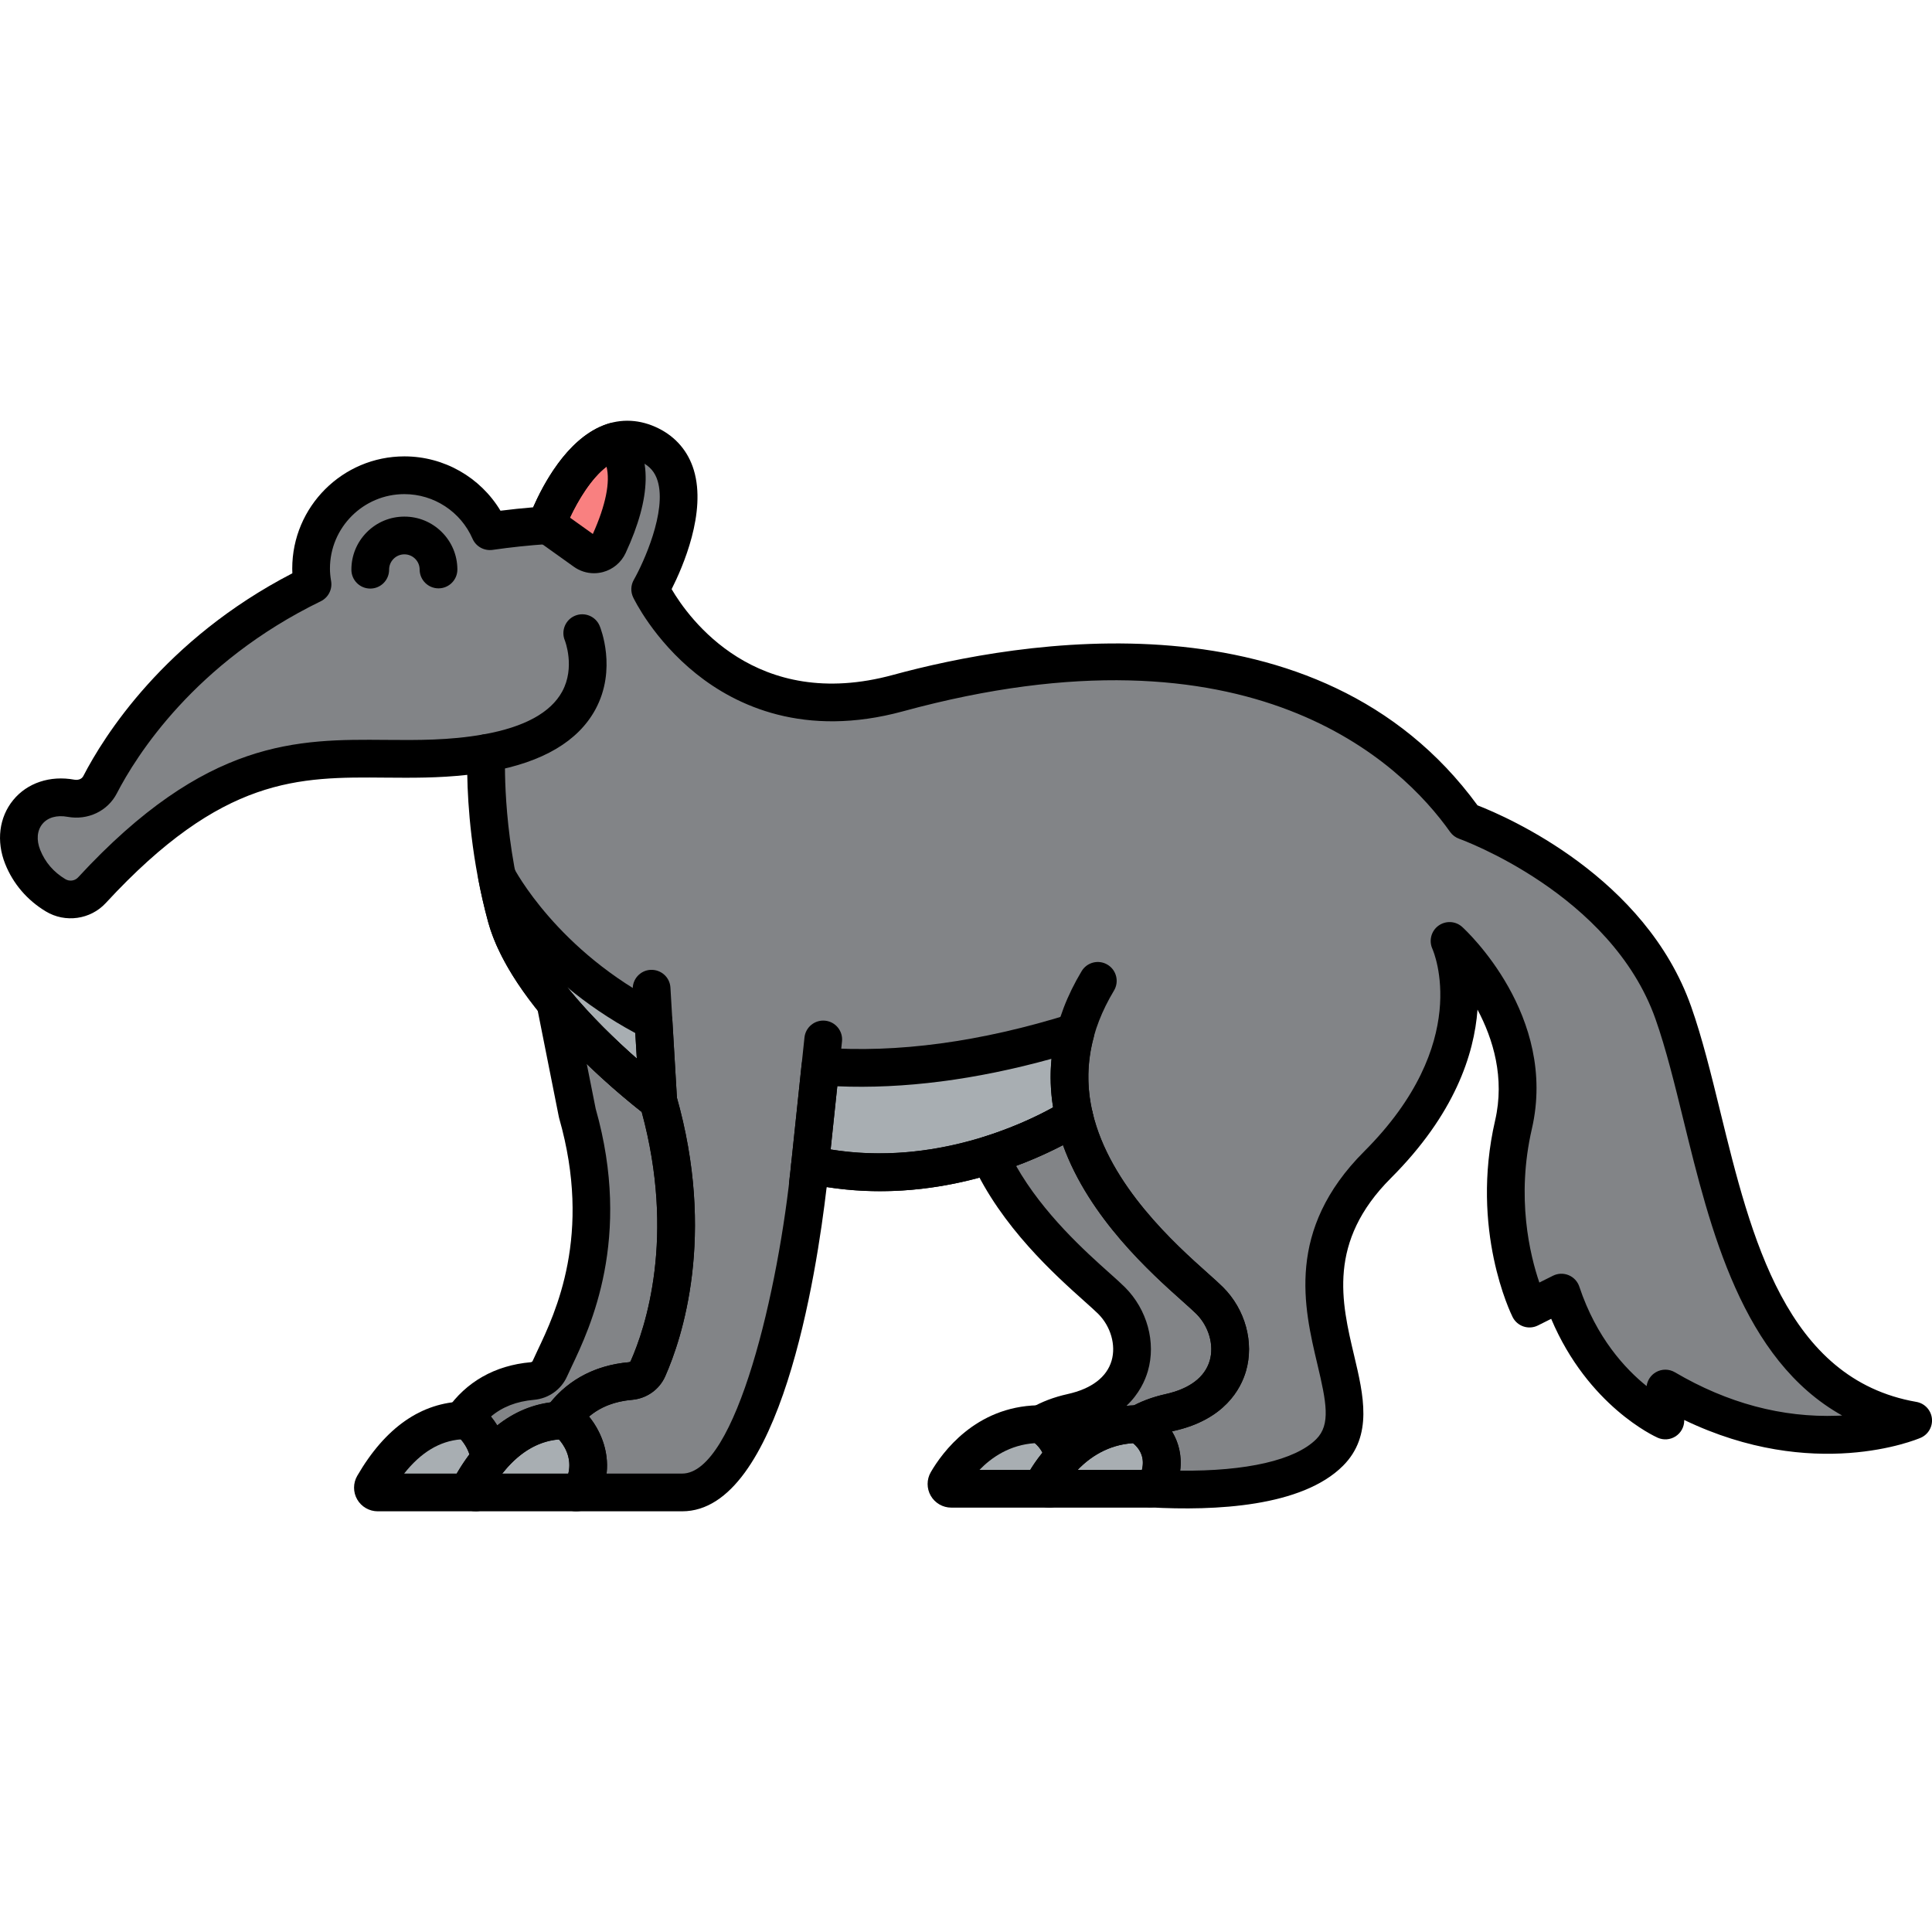
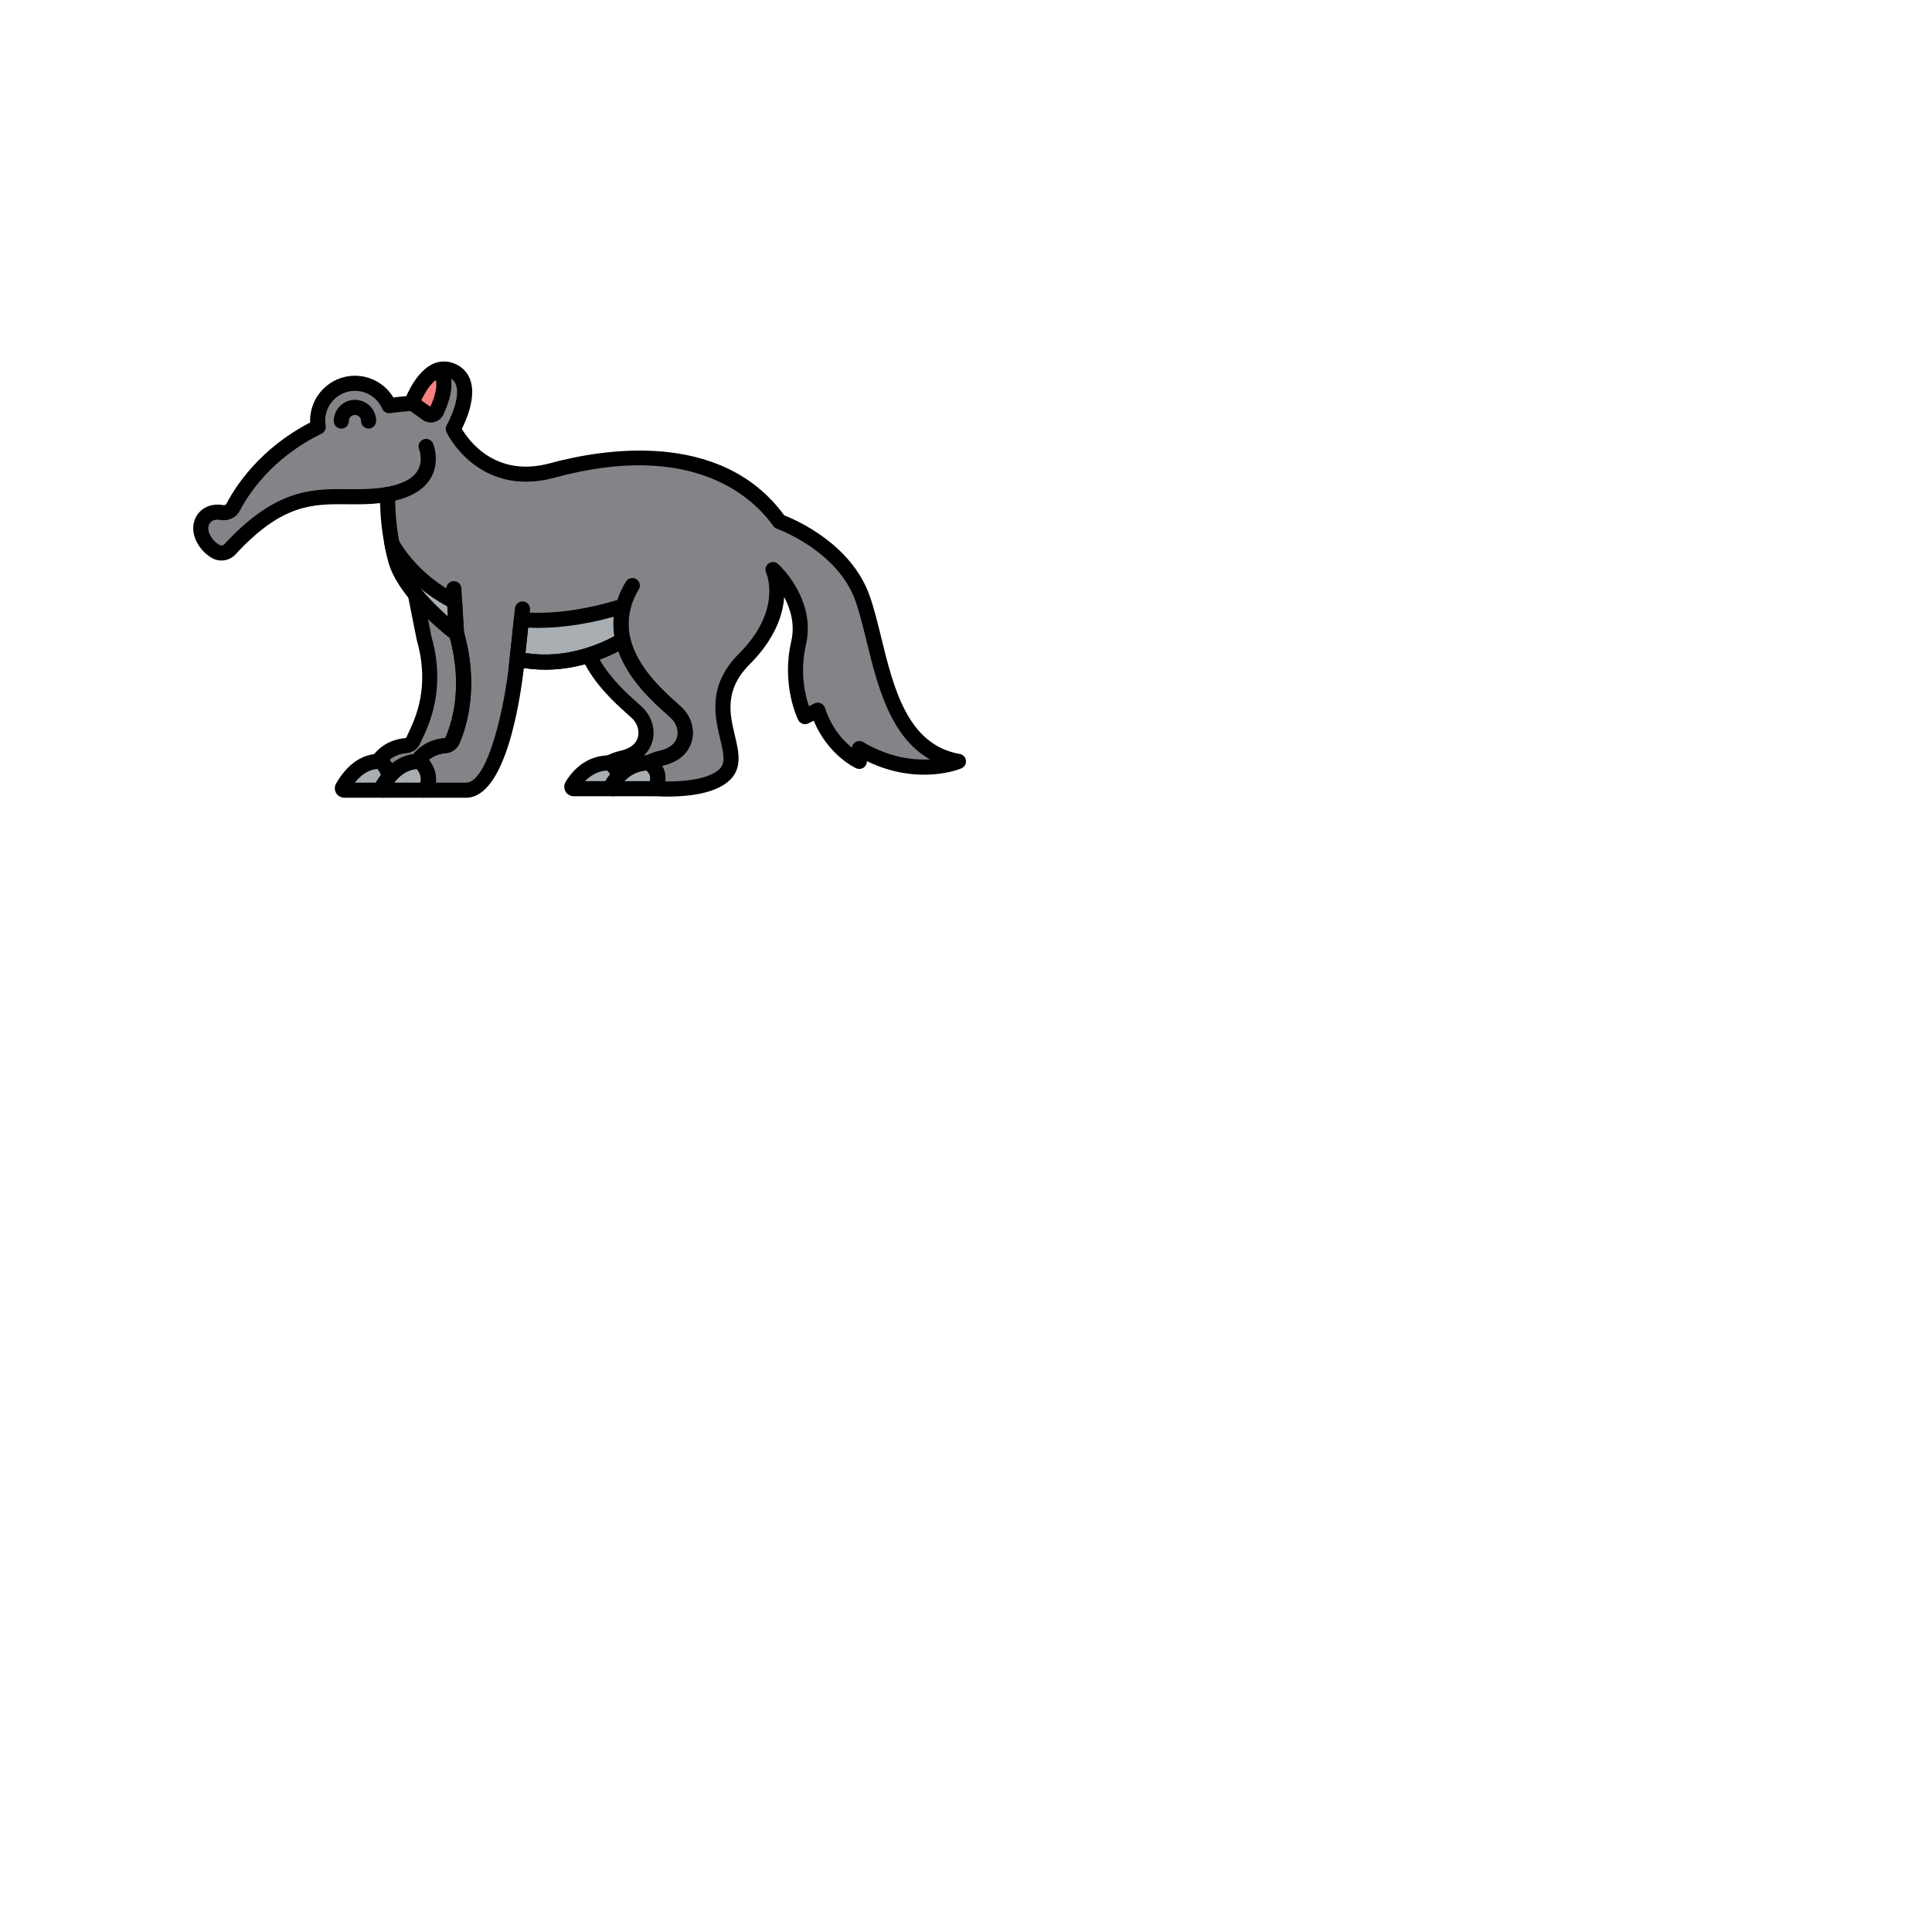
- <svg xmlns="http://www.w3.org/2000/svg" enable-background="new 0 0 256 256" height="512" viewBox="0 0 256 256" width="512">
+ <svg xmlns="http://www.w3.org/2000/svg" enable-background="new 0 0 512 512" height="100" viewBox="-64 -64 640 640" width="100">
  <path d="m221.725 134.206c-6.355-18.006-27.538-25.42-27.538-25.42-18.006-25.419-51.899-23.301-75.2-16.946s-32.833-13.769-32.833-13.769 8.473-14.828 0-19.065c-8.474-4.236-13.769 10.592-13.769 10.592-2.597.173-5.084.442-7.477.788-1.909-4.363-6.258-7.414-11.325-7.414-6.827 0-12.362 5.534-12.362 12.361 0 .713.074 1.407.189 2.086-17.245 8.395-25.318 21.073-28.152 26.561-.726 1.407-2.299 2.076-3.857 1.791-4.965-.908-8.208 3.242-6.392 7.782 1.026 2.565 2.798 4.136 4.352 5.074 1.566.946 3.579.674 4.819-.67 22.194-24.051 34.712-15.077 52.26-18.173 0 0-.53 10.062 2.648 21.713 3.177 11.651 20.124 24.36 20.124 24.36 5.143 18.002.573 31.147-1.356 35.505-.412.931-1.311 1.543-2.325 1.632-4.621.408-7.482 2.626-9.267 5.222.096-.005.187-.02.285-.022.233-.005.464.062.655.195 1.01.7 4.025 4.248 2.122 8.679-.176.41-.571.688-1.017.688h14.081c12.71 0 16.946-43.425 16.946-43.425 19.065 4.236 35.002-6.339 35.002-6.339 2.899 12.347 15.017 21.405 17.956 24.345 4.237 4.237 4.237 12.71-5.296 14.828-1.708.379-3.06.935-4.155 1.581.128.032.252.081.361.156 1.01.7 4.025 3.248 2.122 7.679-.151.351-.465.593-.831.659 7.133.399 18.724.184 23.686-4.779 7.414-7.414-9.532-22.242 6.355-38.129 15.887-15.888 9.532-29.656 9.532-29.656s11.651 10.591 8.473 24.36c-3.177 13.769 2.118 24.36 2.118 24.36l4.237-2.118c4.237 12.71 13.769 16.946 13.769 16.946v-4.236c18.006 10.591 32.834 4.236 32.834 4.236-24.36-4.238-25.419-36.012-31.774-54.018z" fill="#828487" />
  <g fill="#a8aeb2">
    <path d="m87.213 145.857-.619-10.531c-14.853-7.51-20.741-19.194-20.741-19.194v.001c.334 1.728.735 3.522 1.237 5.364 3.176 11.65 20.123 24.36 20.123 24.36z" />
    <path d="m142.525 136.749c-13.21 4.131-24.41 5.264-33.817 4.554l-1.371 13.027c19.064 4.237 35.001-6.339 35.001-6.339-.822-3.504-.896-7.273.187-11.242z" />
    <path d="m151.205 188.901c-.192-.133-.422-.201-.655-.195-7.006.168-10.781 5.428-12.052 7.619-.244.42.066.943.552.943h13.261c.446 0 .841-.277 1.017-.688 1.902-4.431-1.113-6.979-2.123-7.679z" />
    <path d="m75.205 188.389c-.192-.133-.422-.201-.655-.195-7.006.168-10.781 6.428-12.052 8.619-.244.42.066.943.552.943h13.26c.446 0 .841-.277 1.017-.688 1.903-4.431-1.112-7.979-2.122-8.679z" />
    <path d="m138.497 196.324c.459-.792 1.251-1.984 2.399-3.192-.287-2.33-1.981-3.739-2.691-4.231-.192-.133-.422-.201-.655-.195-7.006.168-10.781 5.428-12.052 7.619-.244.42.066.943.552.943h13c-.487-.001-.797-.524-.553-.944z" />
    <path d="m62.497 196.812c.459-.79 1.248-2.111 2.392-3.483-.311-2.584-1.982-4.453-2.685-4.94-.192-.133-.422-.201-.655-.195-7.006.168-10.781 6.428-12.052 8.619-.244.42.066.943.552.943h13c-.486-.001-.796-.523-.552-.944z" />
  </g>
  <path d="m140.896 193.131c2.028-2.135 5.179-4.319 9.654-4.426.1-.002.199.015.295.04 1.095-.646 2.447-1.201 4.155-1.581 9.532-2.118 9.532-10.591 5.296-14.828-2.94-2.939-15.057-11.998-17.956-24.345 0 0-4.362 2.89-11.246 5.043 4.415 9.744 13.679 16.779 16.202 19.301 4.237 4.237 4.237 12.71-5.296 14.828-1.708.379-3.06.935-4.155 1.581.128.032.252.081.361.156.709.493 2.403 1.901 2.69 4.231z" fill="#828487" />
  <path d="m87.213 145.857s-7.65-5.737-13.634-13.036l2.921 14.679c5.143 18.002-1.714 29.504-3.643 33.862-.412.931-1.311 1.543-2.325 1.632-4.621.408-7.482 2.626-9.267 5.222.096-.005.187-.02.285-.022.233-.005.464.062.655.195.703.487 2.373 2.356 2.685 4.94 1.984-2.379 5.05-4.903 9.375-5.113 1.784-2.595 4.646-4.814 9.267-5.222 1.014-.089 1.913-.702 2.325-1.632 1.929-4.358 6.499-17.503 1.356-35.505z" fill="#828487" />
  <path d="m72.438 69.455 5.053 3.609c1.078.77 2.587.358 3.143-.844 3.601-7.773 2.558-11.714.755-13.707-5.243 1.574-8.513 9.781-8.951 10.942z" fill="#f98080" />
  <path d="m142.336 150.492c-1.134 0-2.161-.777-2.432-1.93-1.588-6.764-.438-13.452 3.418-19.879.71-1.185 2.246-1.57 3.43-.857 1.184.71 1.568 2.246.857 3.43-3.208 5.347-4.136 10.634-2.838 16.164.316 1.344-.518 2.689-1.862 3.005-.191.045-.384.067-.573.067z" />
  <path d="m64.55 102.264c-1.187 0-2.24-.849-2.458-2.058-.244-1.359.66-2.659 2.019-2.903 5.363-.963 8.856-2.871 10.383-5.672 1.749-3.208.364-6.738.35-6.772-.531-1.274.072-2.738 1.346-3.27 1.273-.532 2.738.071 3.269 1.346.097.232 2.336 5.749-.575 11.09-2.288 4.196-6.961 6.956-13.889 8.2-.15.026-.299.039-.445.039z" />
  <path d="m87.21 148.356c-1.313 0-2.415-1.024-2.493-2.354l-.874-14.849c-.081-1.378.97-2.562 2.349-2.643 1.397-.064 2.562.972 2.643 2.35l.874 14.849c.081 1.378-.97 2.562-2.349 2.643-.05.003-.1.004-.15.004z" />
  <path d="m107.058 159.32c-.101 0-.204-.006-.307-.019-1.371-.168-2.346-1.415-2.178-2.785.186-1.519.274-2.413.275-2.43l1.749-16.614c.145-1.373 1.377-2.37 2.748-2.225 1.373.145 2.369 1.375 2.225 2.748l-1.747 16.596s-.092.94-.287 2.532c-.155 1.269-1.233 2.197-2.478 2.197z" />
  <path d="m87.213 148.356c-.531 0-1.059-.169-1.5-.5-.72-.54-17.672-13.366-21.036-25.702-.479-1.757-.897-3.571-1.279-5.547-.236-1.224.464-2.433 1.642-2.838 1.18-.404 2.475.119 3.041 1.229.056.11 5.777 11.087 19.642 18.097.794.402 1.315 1.196 1.368 2.085l.62 10.53c.057.972-.455 1.888-1.312 2.349-.374.199-.781.297-1.186.297zm-12.059-17.542c2.989 3.716 6.518 7.08 9.227 9.461l-.2-3.389c-3.499-1.883-6.494-3.975-9.027-6.072z" />
  <path d="m116.622 157.84c-3.133 0-6.429-.314-9.828-1.069-1.24-.275-2.077-1.438-1.944-2.702l1.371-13.027c.142-1.344 1.326-2.331 2.675-2.231 9.971.756 21.035-.742 32.882-4.446.874-.275 1.824-.048 2.481.586.658.634.917 1.576.677 2.458-.897 3.288-.953 6.657-.166 10.013.238 1.018-.181 2.076-1.052 2.654-.568.376-11.911 7.764-27.096 7.764zm-6.559-5.53c13.7 2.225 25.515-3.378 29.479-5.571-.347-2.152-.416-4.305-.206-6.443-10.056 2.783-19.583 4.014-28.392 3.642z" />
  <path d="m49.061 77.989c-1.377 0-2.496-1.114-2.5-2.492-.006-1.875.719-3.641 2.041-4.972 1.322-1.33 3.083-2.066 4.959-2.072h.025c1.866 0 3.622.724 4.946 2.04 1.331 1.322 2.067 3.083 2.073 4.959.004 1.381-1.111 2.504-2.492 2.508-.002 0-.005 0-.008 0-1.377 0-2.496-1.114-2.5-2.492-.001-.54-.213-1.047-.597-1.428-.381-.379-.887-.587-1.424-.587-.002 0-.005 0-.007 0-.541.002-1.048.214-1.429.597s-.589.892-.588 1.432c.004 1.381-1.111 2.504-2.492 2.508-.002-.001-.005-.001-.007-.001z" />
  <path d="m78.705 75.956c-.947 0-1.879-.294-2.668-.858l-5.052-3.608c-.923-.659-1.286-1.856-.886-2.917.66-1.748 4.271-10.562 10.572-12.453.925-.276 1.926.003 2.572.718 3.192 3.528 3.078 9.058-.34 16.435-.582 1.255-1.681 2.178-3.018 2.531-.39.101-.787.152-1.18.152zm-3.183-7.369 3.033 2.166c1.708-3.804 2.323-6.871 1.815-8.917-2.028 1.545-3.766 4.448-4.848 6.751z" />
  <path d="m152.31 199.768h-13.261c-1.119 0-2.161-.603-2.719-1.571-.556-.966-.554-2.164.004-3.127 1.508-2.599 5.907-8.666 14.155-8.863.799-.031 1.511.206 2.139.639 0 0 .001.001.002.001 2.83 1.963 5.103 5.81 2.994 10.721-.573 1.335-1.874 2.2-3.314 2.2zm-9.526-5h8.527c.418-1.688-.31-2.821-1.175-3.542-3.324.216-5.739 1.874-7.352 3.542z" />
  <path d="m76.31 200.256h-13.261c-1.119 0-2.161-.603-2.719-1.571-.556-.966-.554-2.164.004-3.127 3.719-6.409 8.481-9.728 14.155-9.863.794-.005 1.512.205 2.139.639 0 0 .001.001.002.001 1.938 1.344 5.382 6.161 2.994 11.721-.573 1.336-1.874 2.2-3.314 2.2zm-9.759-5h8.757c.542-2.216-.676-3.892-1.254-4.534-2.803.231-5.28 1.724-7.503 4.534z" />
  <path d="m90.39 200.256h-14.08c-1.381 0-2.5-1.119-2.5-2.5 0-.999.586-1.861 1.434-2.262.701-2.353-.613-4.136-1.205-4.788-.814-.074-1.55-.544-1.957-1.271-.464-.83-.417-1.852.123-2.635 2.545-3.702 6.386-5.879 11.107-6.296.122-.011.223-.071.259-.154 1.96-4.428 5.971-16.419 1.458-33.02-3.322-2.6-17.327-14.085-20.352-25.176-2.229-8.177-2.696-15.538-2.762-19.482-3.791.427-7.341.397-10.796.368-11.591-.104-21.602-.183-37.099 16.612-2.032 2.201-5.375 2.67-7.95 1.114-2.471-1.49-4.332-3.664-5.38-6.285-1.207-3.017-.811-6.184 1.059-8.47 1.863-2.277 4.894-3.287 8.104-2.699.395.072.943-.011 1.186-.479 2.698-5.225 10.705-18.069 27.699-26.868-.01-.213-.015-.423-.015-.632 0-8.194 6.667-14.861 14.862-14.861 5.255 0 10.067 2.772 12.731 7.201 1.436-.182 2.883-.332 4.331-.452 1.262-2.909 4.362-8.876 9.235-10.834 2.403-.965 4.959-.832 7.393.383 2.305 1.152 3.915 3.058 4.657 5.51 1.699 5.611-1.448 12.837-2.938 15.785 2.257 3.847 11.154 16.327 29.339 11.363 16.315-4.449 56.338-11.604 77.444 17.283 4.021 1.566 22.253 9.505 28.309 26.663 1.464 4.148 2.63 8.904 3.864 13.938 4.071 16.611 8.686 35.439 25.981 38.447 1.09.189 1.926 1.073 2.055 2.173.129 1.099-.481 2.152-1.498 2.588-.609.26-14.177 5.886-31.319-2.366v.068c0 .847-.428 1.635-1.138 2.097s-1.605.532-2.377.188c-.401-.178-9.238-4.222-14.113-15.756l-1.759.88c-1.236.618-2.737.116-3.354-1.118-.233-.465-5.66-11.562-2.318-26.041 1.309-5.669-.269-10.812-2.332-14.692-.436 5.921-3.022 13.87-11.471 22.318-8.452 8.453-6.553 16.457-4.877 23.519 1.238 5.219 2.519 10.615-1.478 14.611-5.432 5.433-16.917 5.989-25.593 5.507-1.267-.071-2.279-1.079-2.356-2.345-.058-.959.435-1.836 1.22-2.302.64-1.987-.271-3.255-1.266-4.007-.841-.32-1.454-1.074-1.584-1.979-.145-1.004.331-1.996 1.204-2.511 1.414-.834 3.057-1.462 4.883-1.867 3.18-.707 5.199-2.24 5.838-4.435.596-2.047-.115-4.532-1.768-6.186-.398-.397-1.056-.984-1.817-1.664-4.156-3.709-12.371-11.042-15.861-20.709-5.28 2.767-17.235 7.773-31.315 5.56-1.325 11.395-6.162 42.966-19.147 42.966zm-10.013-5h10.013c7.124 0 12.839-24.565 14.458-41.169.07-.712.441-1.36 1.021-1.78s1.311-.573 2.01-.417c17.817 3.959 32.926-5.882 33.077-5.981.682-.452 1.542-.543 2.303-.241s1.326.956 1.513 1.753c2.277 9.695 11.051 17.525 15.267 21.289.852.76 1.525 1.36 2.023 1.859 2.951 2.95 4.141 7.314 3.034 11.118-.674 2.314-2.811 6.42-9.555 7.918-.084.019-.167.038-.25.058.867 1.441 1.345 3.201 1.088 5.206 8.778.094 15.246-1.389 18.034-4.176 1.928-1.929 1.345-4.877.148-9.922-1.781-7.504-4.219-17.782 6.207-28.208 14.346-14.347 9.247-26.353 9.023-26.856-.48-1.081-.142-2.358.816-3.051.959-.69 2.267-.626 3.142.169.52.473 12.694 11.749 9.228 26.772-2.097 9.085-.255 16.691.994 20.347l1.807-.903c.649-.324 1.405-.351 2.075-.073.67.277 1.186.831 1.415 1.52 2.263 6.789 6.103 10.913 8.918 13.174.101-.768.554-1.453 1.237-1.844.778-.445 1.735-.439 2.509.015 6.966 4.098 14.216 6.027 21.559 5.758.205-.008.406-.018.605-.028-13.246-7.396-17.486-24.692-21.007-39.058-1.204-4.911-2.341-9.55-3.722-13.465-5.869-16.629-25.808-23.822-26.009-23.894-.488-.172-.913-.491-1.212-.913-6.382-9.01-26.223-28.604-72.502-15.979-13.052 3.557-22.09-.734-27.374-4.961-5.681-4.545-8.269-9.923-8.376-10.149-.35-.738-.317-1.602.089-2.311 1.294-2.274 4.386-9.068 3.159-13.107-.349-1.149-1.019-1.938-2.107-2.481-1.163-.582-2.208-.653-3.287-.218-3.471 1.39-6.237 7.269-7.01 9.417-.336.935-1.195 1.584-2.187 1.65-2.436.163-4.888.422-7.287.769-1.111.152-2.197-.441-2.648-1.473-1.572-3.594-5.118-5.916-9.034-5.916-5.438 0-9.862 4.424-9.862 9.861 0 .513.05 1.058.154 1.666.187 1.095-.372 2.182-1.37 2.668-16.733 8.146-24.474 20.519-27.025 25.46-1.213 2.348-3.837 3.592-6.526 3.104-1.419-.259-2.631.085-3.335.947-.711.869-.816 2.125-.287 3.446.65 1.625 1.767 2.925 3.322 3.862.552.334 1.263.238 1.691-.226 17-18.423 29.109-18.32 40.816-18.222 4.119.036 8.373.071 12.846-.719.752-.132 1.519.086 2.09.589.57.505.88 1.242.841 2.003-.005.097-.461 9.835 2.563 20.925 2.918 10.7 19.049 22.896 19.212 23.019.437.327.754.788.904 1.313 5.309 18.581.738 32.208-1.474 37.204-.774 1.749-2.458 2.941-4.394 3.11-2.301.203-4.184.934-5.697 2.217 1.365 1.665 2.686 4.386 2.326 7.555zm69.856-4.088c0 .001.001.001.002.001-.001 0-.001 0-.002-.001z" />
  <path d="m140.896 195.632c-.261 0-.525-.041-.782-.126-.918-.303-1.58-1.107-1.698-2.067-.147-1.192-1.019-2.012-1.467-2.36-.838-.321-1.448-1.073-1.579-1.977-.145-1.004.331-1.996 1.204-2.511 1.414-.834 3.057-1.462 4.883-1.867 3.18-.707 5.199-2.24 5.838-4.435.596-2.047-.115-4.532-1.768-6.186-.397-.396-1.05-.98-1.807-1.657-3.863-3.453-11.053-9.88-14.905-18.38-.295-.652-.297-1.4-.004-2.054s.852-1.15 1.535-1.364c6.42-2.009 10.573-4.717 10.615-4.743.682-.451 1.542-.539 2.301-.235.759.302 1.324.955 1.51 1.75 2.277 9.695 11.051 17.525 15.267 21.289.852.76 1.525 1.36 2.023 1.859 2.951 2.95 4.141 7.314 3.034 11.118-.674 2.314-2.811 6.42-9.555 7.918-1.314.292-2.466.727-3.427 1.293-.508.299-1.104.408-1.683.312-2.933.112-5.533 1.338-7.722 3.644-.48.505-1.139.779-1.813.779zm-6.269-41.164c3.611 6.373 9.237 11.401 12.425 14.251.846.756 1.514 1.354 2.01 1.85 2.95 2.95 4.141 7.314 3.033 11.118-.362 1.242-1.146 3.001-2.837 4.596.331-.033.664-.057 1-.069 1.25-.647 2.658-1.147 4.198-1.489 3.18-.707 5.199-2.24 5.838-4.435.596-2.047-.115-4.532-1.768-6.186-.398-.397-1.056-.984-1.817-1.664-4.157-3.71-12.377-11.046-15.865-20.718-1.539.8-3.65 1.794-6.217 2.746z" />
  <path d="m139.049 199.768h-13c-1.119 0-2.161-.603-2.719-1.571-.556-.966-.554-2.164.004-3.127 1.508-2.599 5.907-8.666 14.155-8.863.798-.031 1.511.206 2.139.639.992.688 3.337 2.645 3.749 5.98.092.742-.153 1.486-.668 2.028-.525.554-.96 1.101-1.303 1.578.093.261.143.543.143.836 0 1.38-1.119 2.5-2.5 2.5zm-9.265-5h6.73c.38-.627.915-1.422 1.615-2.276-.277-.566-.688-.995-1.001-1.266-3.32.219-5.732 1.875-7.344 3.542z" />
  <path d="m63.049 200.256h-13c-1.119 0-2.161-.603-2.719-1.571-.556-.966-.554-2.164.004-3.127 3.719-6.409 8.481-9.728 14.155-9.863.793-.005 1.512.205 2.139.639 1.289.895 3.348 3.414 3.744 6.697.083.684-.121 1.371-.562 1.899-.56.673-1.029 1.336-1.421 1.942.104.275.161.572.161.884-.001 1.381-1.12 2.5-2.501 2.5zm-9.498-5h6.96c.435-.735.985-1.613 1.689-2.555-.298-.911-.807-1.606-1.141-1.979-2.804.229-5.283 1.722-7.508 4.534z" />
  <path d="m64.89 195.829c-.236 0-.475-.033-.709-.103-.957-.283-1.654-1.107-1.773-2.099-.167-1.379-.924-2.437-1.361-2.922-.818-.071-1.558-.542-1.965-1.271-.464-.83-.417-1.852.123-2.635 2.545-3.702 6.386-5.879 11.106-6.296.122-.011.223-.071.26-.154.186-.419.416-.902.675-1.449 2.356-4.96 7.26-15.279 2.851-30.714-.019-.065-.035-.132-.048-.198l-2.921-14.68c-.224-1.125.347-2.259 1.384-2.748 1.038-.49 2.275-.212 3.001.675 5.726 6.984 13.126 12.565 13.201 12.621.437.327.754.788.904 1.313 5.309 18.581.738 32.208-1.474 37.204-.774 1.749-2.458 2.941-4.394 3.11-3.275.29-5.705 1.646-7.425 4.147-.442.644-1.159 1.043-1.939 1.081-2.808.137-5.356 1.555-7.576 4.217-.483.581-1.191.901-1.92.901zm.163-8.129c.286.348.57.741.838 1.177 2.142-1.669 4.519-2.701 7.036-3.046 2.525-3.113 6.09-4.948 10.383-5.327.122-.011.223-.071.26-.154 1.96-4.428 5.972-16.418 1.457-33.021-1.261-.989-4.092-3.284-7.278-6.358l1.182 5.942c4.877 17.193-.76 29.061-3.17 34.133-.238.501-.448.943-.619 1.328-.774 1.749-2.458 2.941-4.394 3.11-2.299.204-4.182.933-5.695 2.216z" />
</svg>
